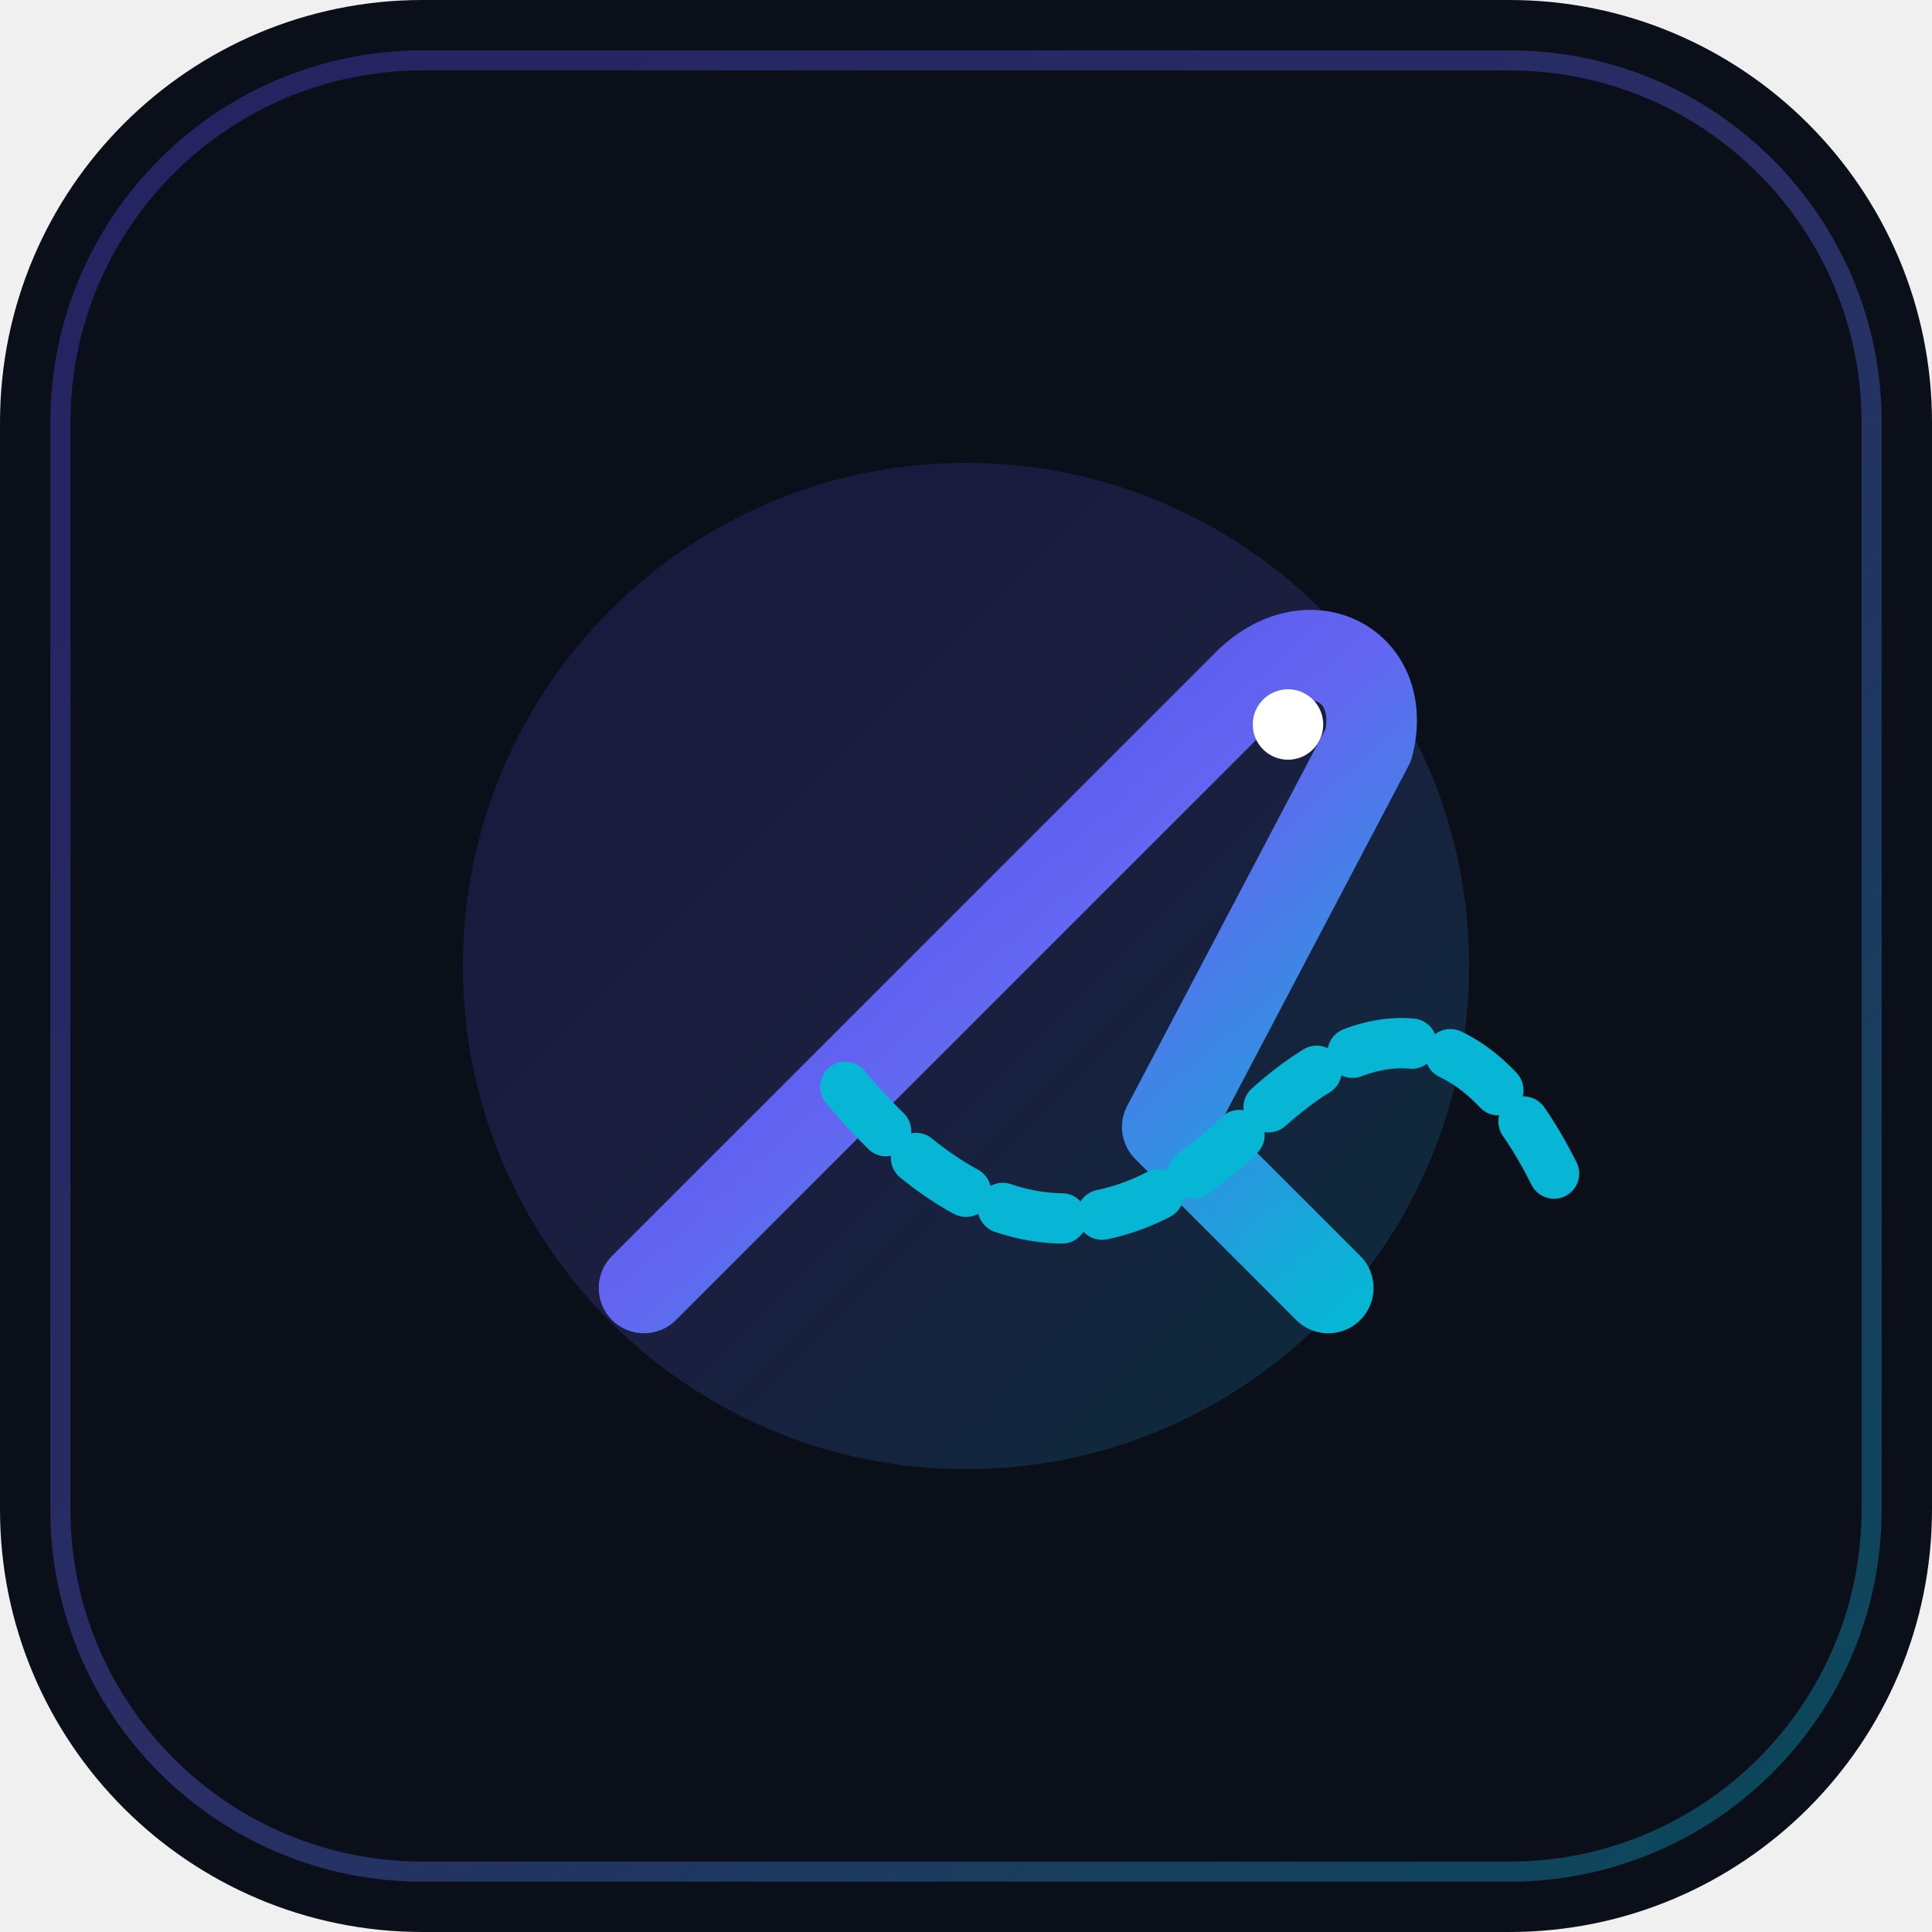
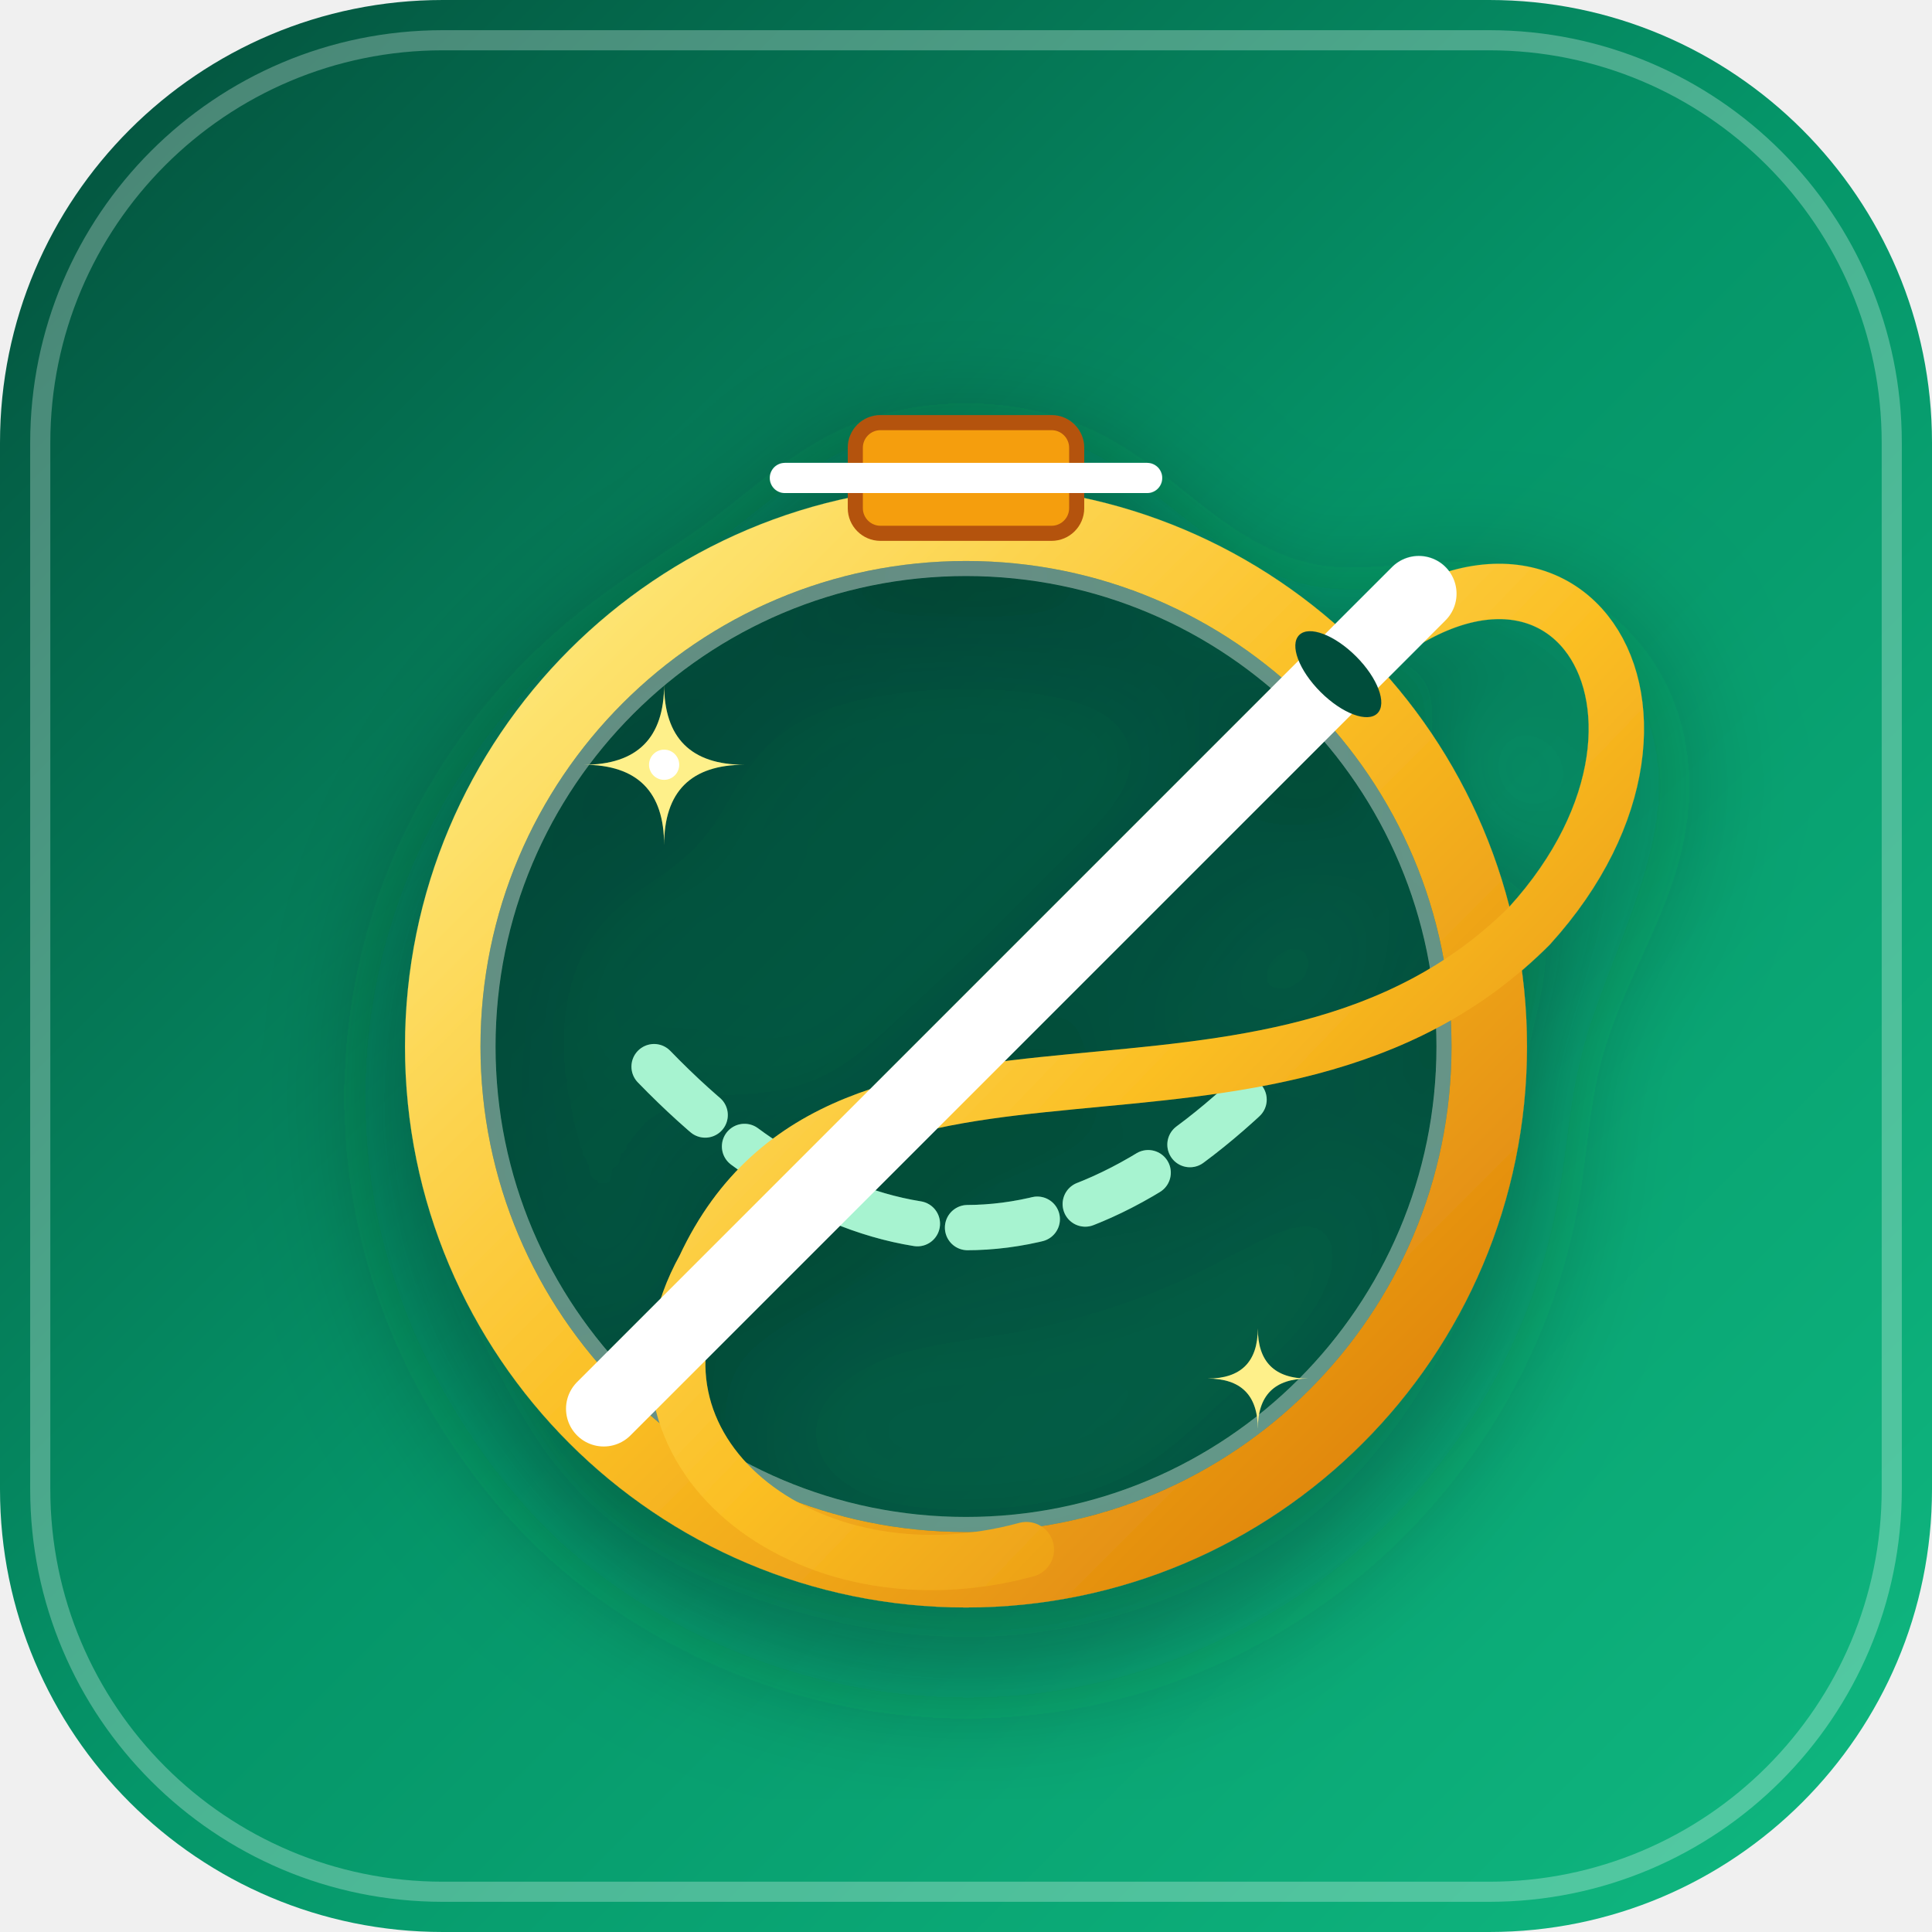
<svg xmlns="http://www.w3.org/2000/svg" viewBox="0 0 192 192" width="192" height="192">
  <defs>
-     <linearGradient id="grad192" x1="0%" y1="0%" x2="100%" y2="100%">
-       <stop offset="0%" stop-color="#4f46e5" />
-       <stop offset="50%" stop-color="#6366f1" />
-       <stop offset="100%" stop-color="#06b6d4" />
+     <linearGradient id="embGrad192" x1="0%" y1="0%" x2="100%" y2="100%">
+       <stop offset="0%" stop-color="#044e3b" />
+       <stop offset="50%" stop-color="#059669" />
+       <stop offset="100%" stop-color="#10b981" />
    </linearGradient>
+     <linearGradient id="goldGrad192" x1="0%" y1="0%" x2="100%" y2="100%">
+       <stop offset="0%" stop-color="#fef08a" />
+       <stop offset="50%" stop-color="#fbbf24" />
+       <stop offset="100%" stop-color="#d97706" />
+     </linearGradient>
+     <filter id="shadow192" x="-20%" y="-20%" width="140%" height="140%">
+       <feDropShadow dx="0" dy="5" stdDeviation="7" flood-color="#022c22" flood-opacity="0.55" />
+     </filter>
  </defs>
-   <rect width="192" height="192" rx="42" fill="#0b0f19" />
-   <rect x="6" y="6" width="180" height="180" rx="36" fill="none" stroke="url(#grad192)" stroke-width="2" stroke-opacity="0.35" />
-   <g transform="translate(36, 36)">
-     <circle cx="60" cy="60" r="50" fill="url(#grad192)" opacity="0.18" />
-     <path d="M28 92 L88 32 C94 26 102 30 100 38 L80 76 L96 92" fill="none" stroke="url(#grad192)" stroke-width="9" stroke-linecap="round" stroke-linejoin="round" />
-     <circle cx="92" cy="36" r="3.5" fill="#ffffff" />
-     <path d="M48 72 Q68 96 88 76 T120 84" fill="none" stroke="#06b6d4" stroke-width="5" stroke-linecap="round" stroke-dasharray="6 4" />
+   <rect width="192" height="192" rx="44" fill="url(#embGrad192)" />
+   <rect x="4" y="4" width="184" height="184" rx="40" fill="none" stroke="rgba(255, 255, 255, 0.28)" stroke-width="2" />
+   <g filter="url(#shadow192)">
+     <circle cx="96" cy="104" r="52" fill="#022c22" fill-opacity="0.45" />
+     <circle cx="96" cy="104" r="52" fill="none" stroke="url(#goldGrad192)" stroke-width="7.5" />
+     <circle cx="96" cy="104" r="47.5" fill="none" stroke="rgba(255, 255, 255, 0.35)" stroke-width="1.5" />
+     <rect x="85" y="42" width="22" height="11" rx="2.5" fill="#f59e0b" stroke="#b45309" stroke-width="1.5" />
+     <line x1="78" y1="47.5" x2="114" y2="47.5" stroke="#ffffff" stroke-width="3" stroke-linecap="round" />
+     <path d="M65 106 Q96 138 127 106" fill="none" stroke="#a7f3d0" stroke-width="4.5" stroke-dasharray="7 5" stroke-linecap="round" />
+     <path d="M131 69 C154 44 172 70 152 92 C126 118 84 96 70 126 C60 144 80 160 102 154" fill="none" stroke="url(#goldGrad192)" stroke-width="5.5" stroke-linecap="round" stroke-linejoin="round" />
+     <path d="M141 59 L60 140" stroke="#ffffff" stroke-width="7.5" stroke-linecap="round" />
+     <ellipse cx="133" cy="67" rx="2.5" ry="5.5" transform="rotate(-45 133 67)" fill="#064e3b" />
+     <path d="M66 68 Q66 76 74 76 Q66 76 66 84 Q66 76 58 76 Q66 76 66 68 Z" fill="#fef08a" />
+     <circle cx="66" cy="76" r="1.5" fill="#ffffff" />
+     <path d="M125 132 Q125 137 130 137 Q125 137 125 142 Q125 137 120 137 Q125 137 125 132 Z" fill="#fef08a" />
  </g>
</svg>
